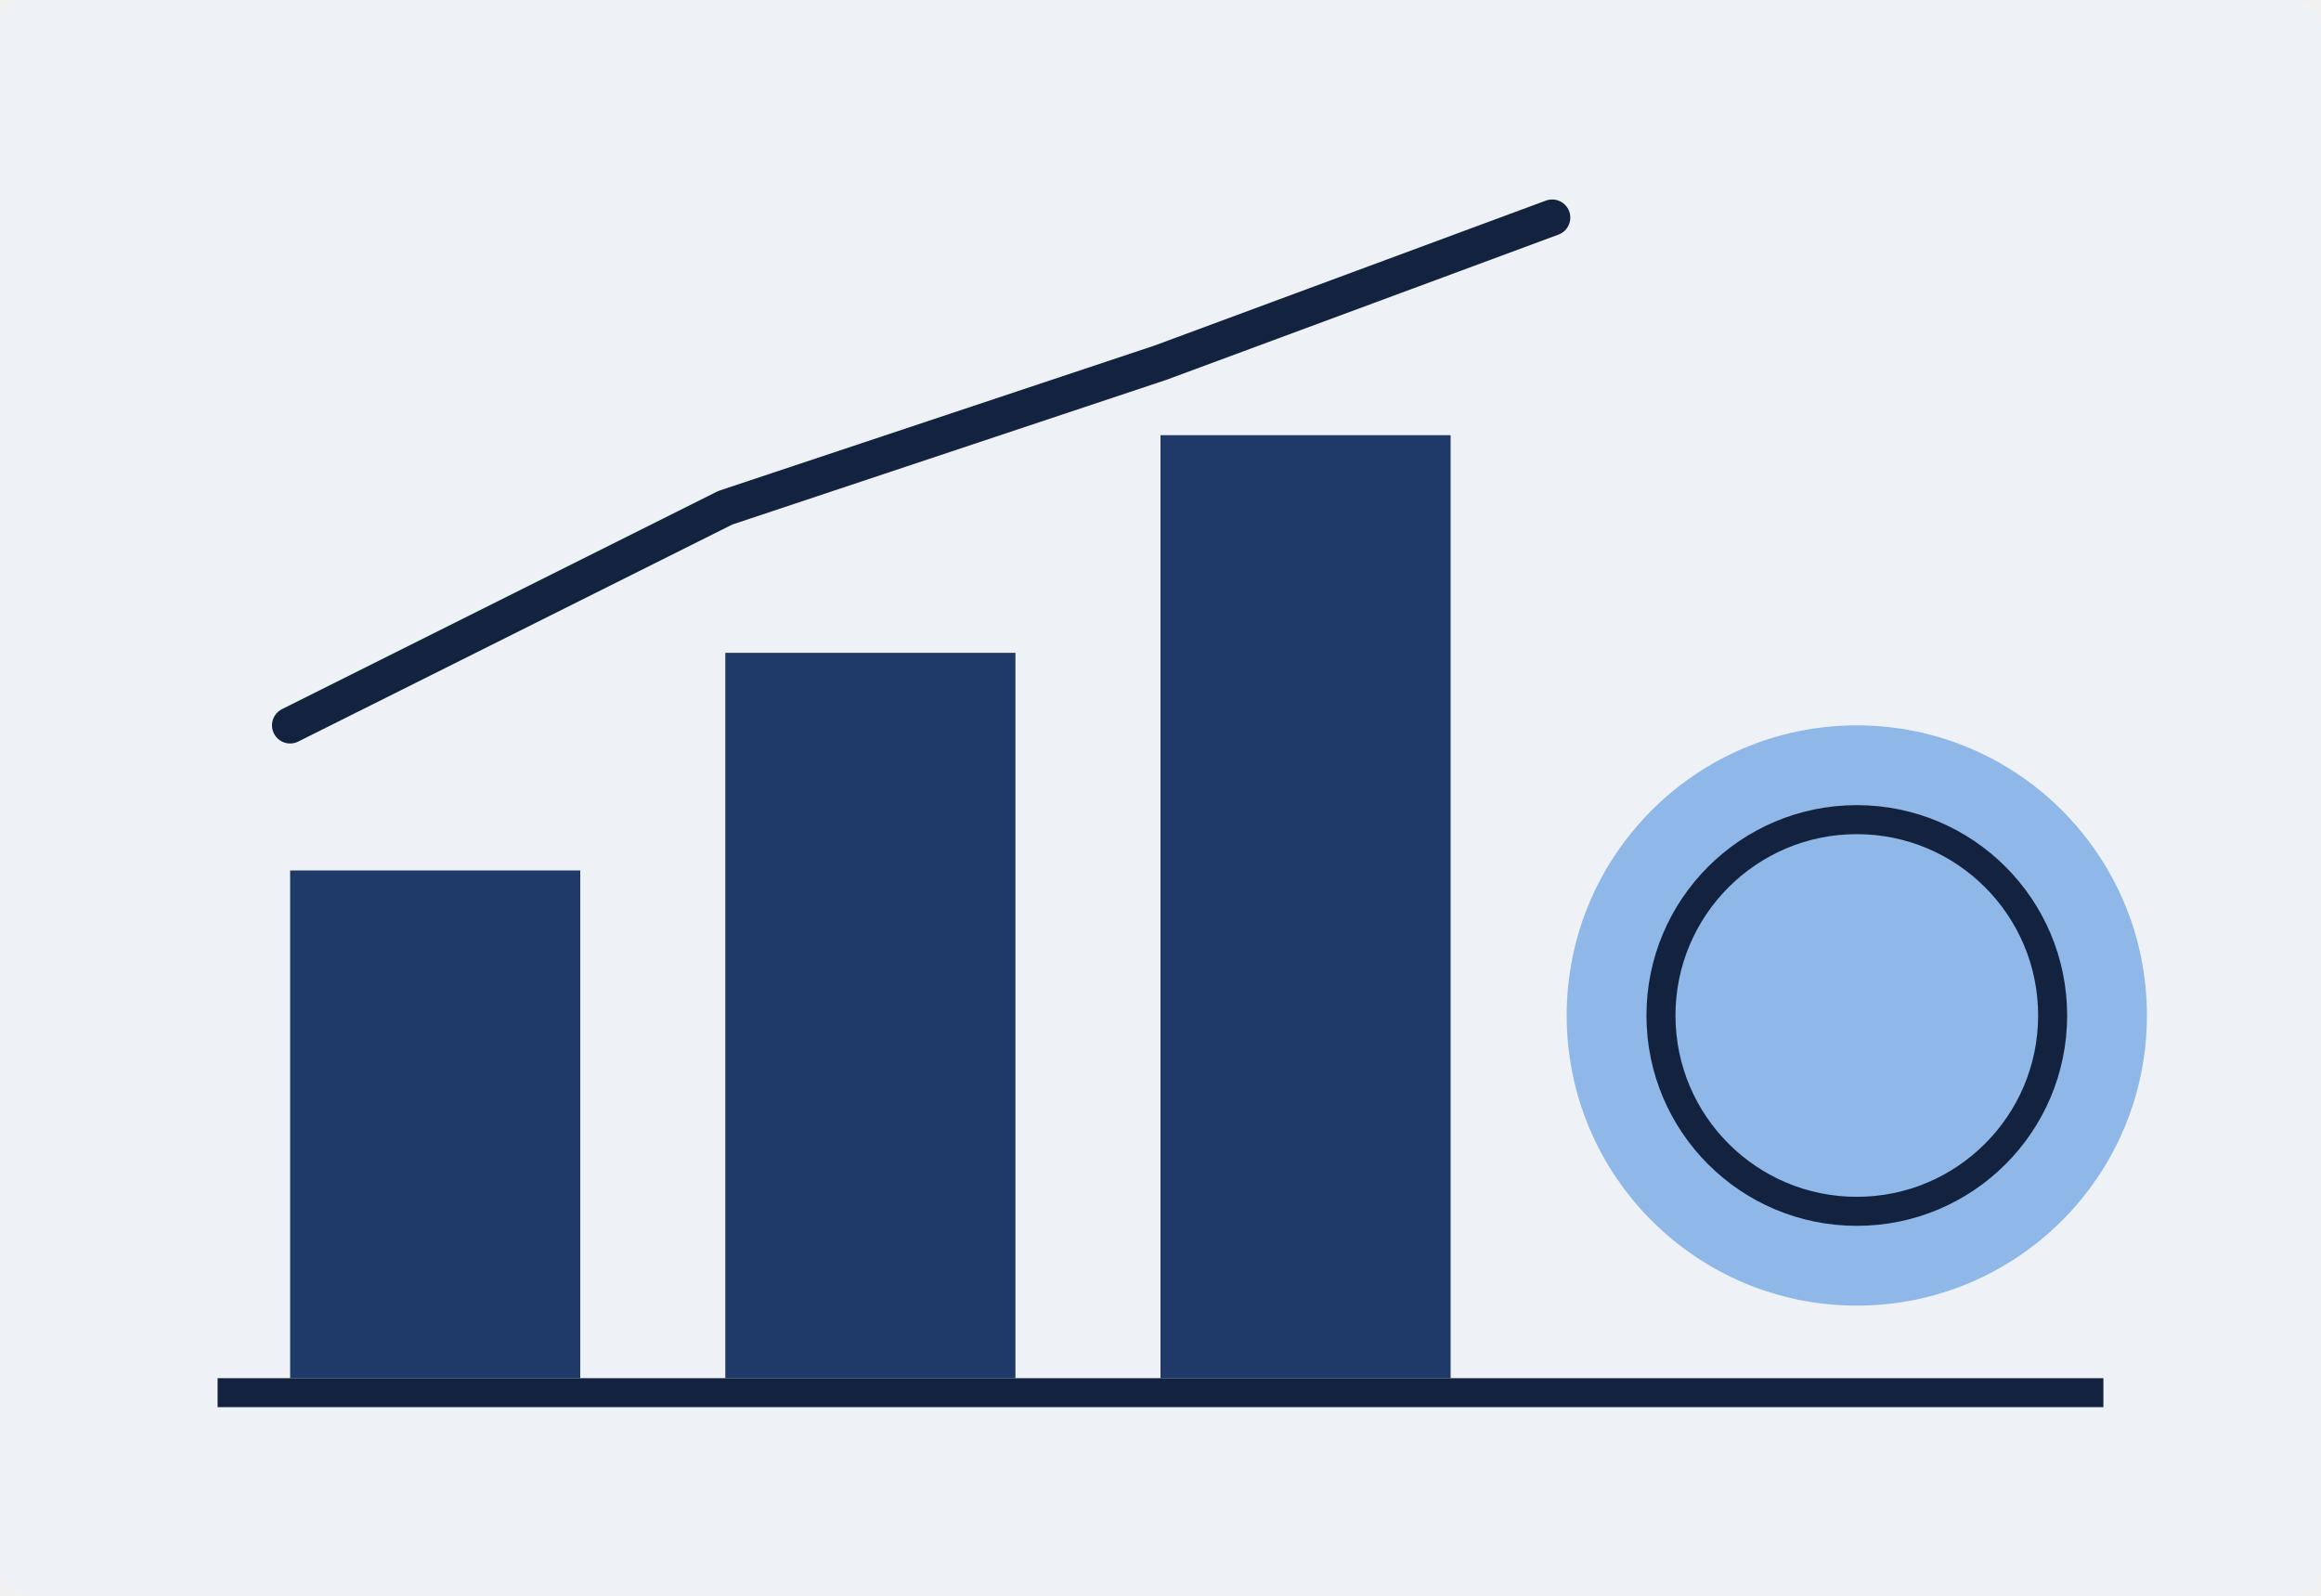
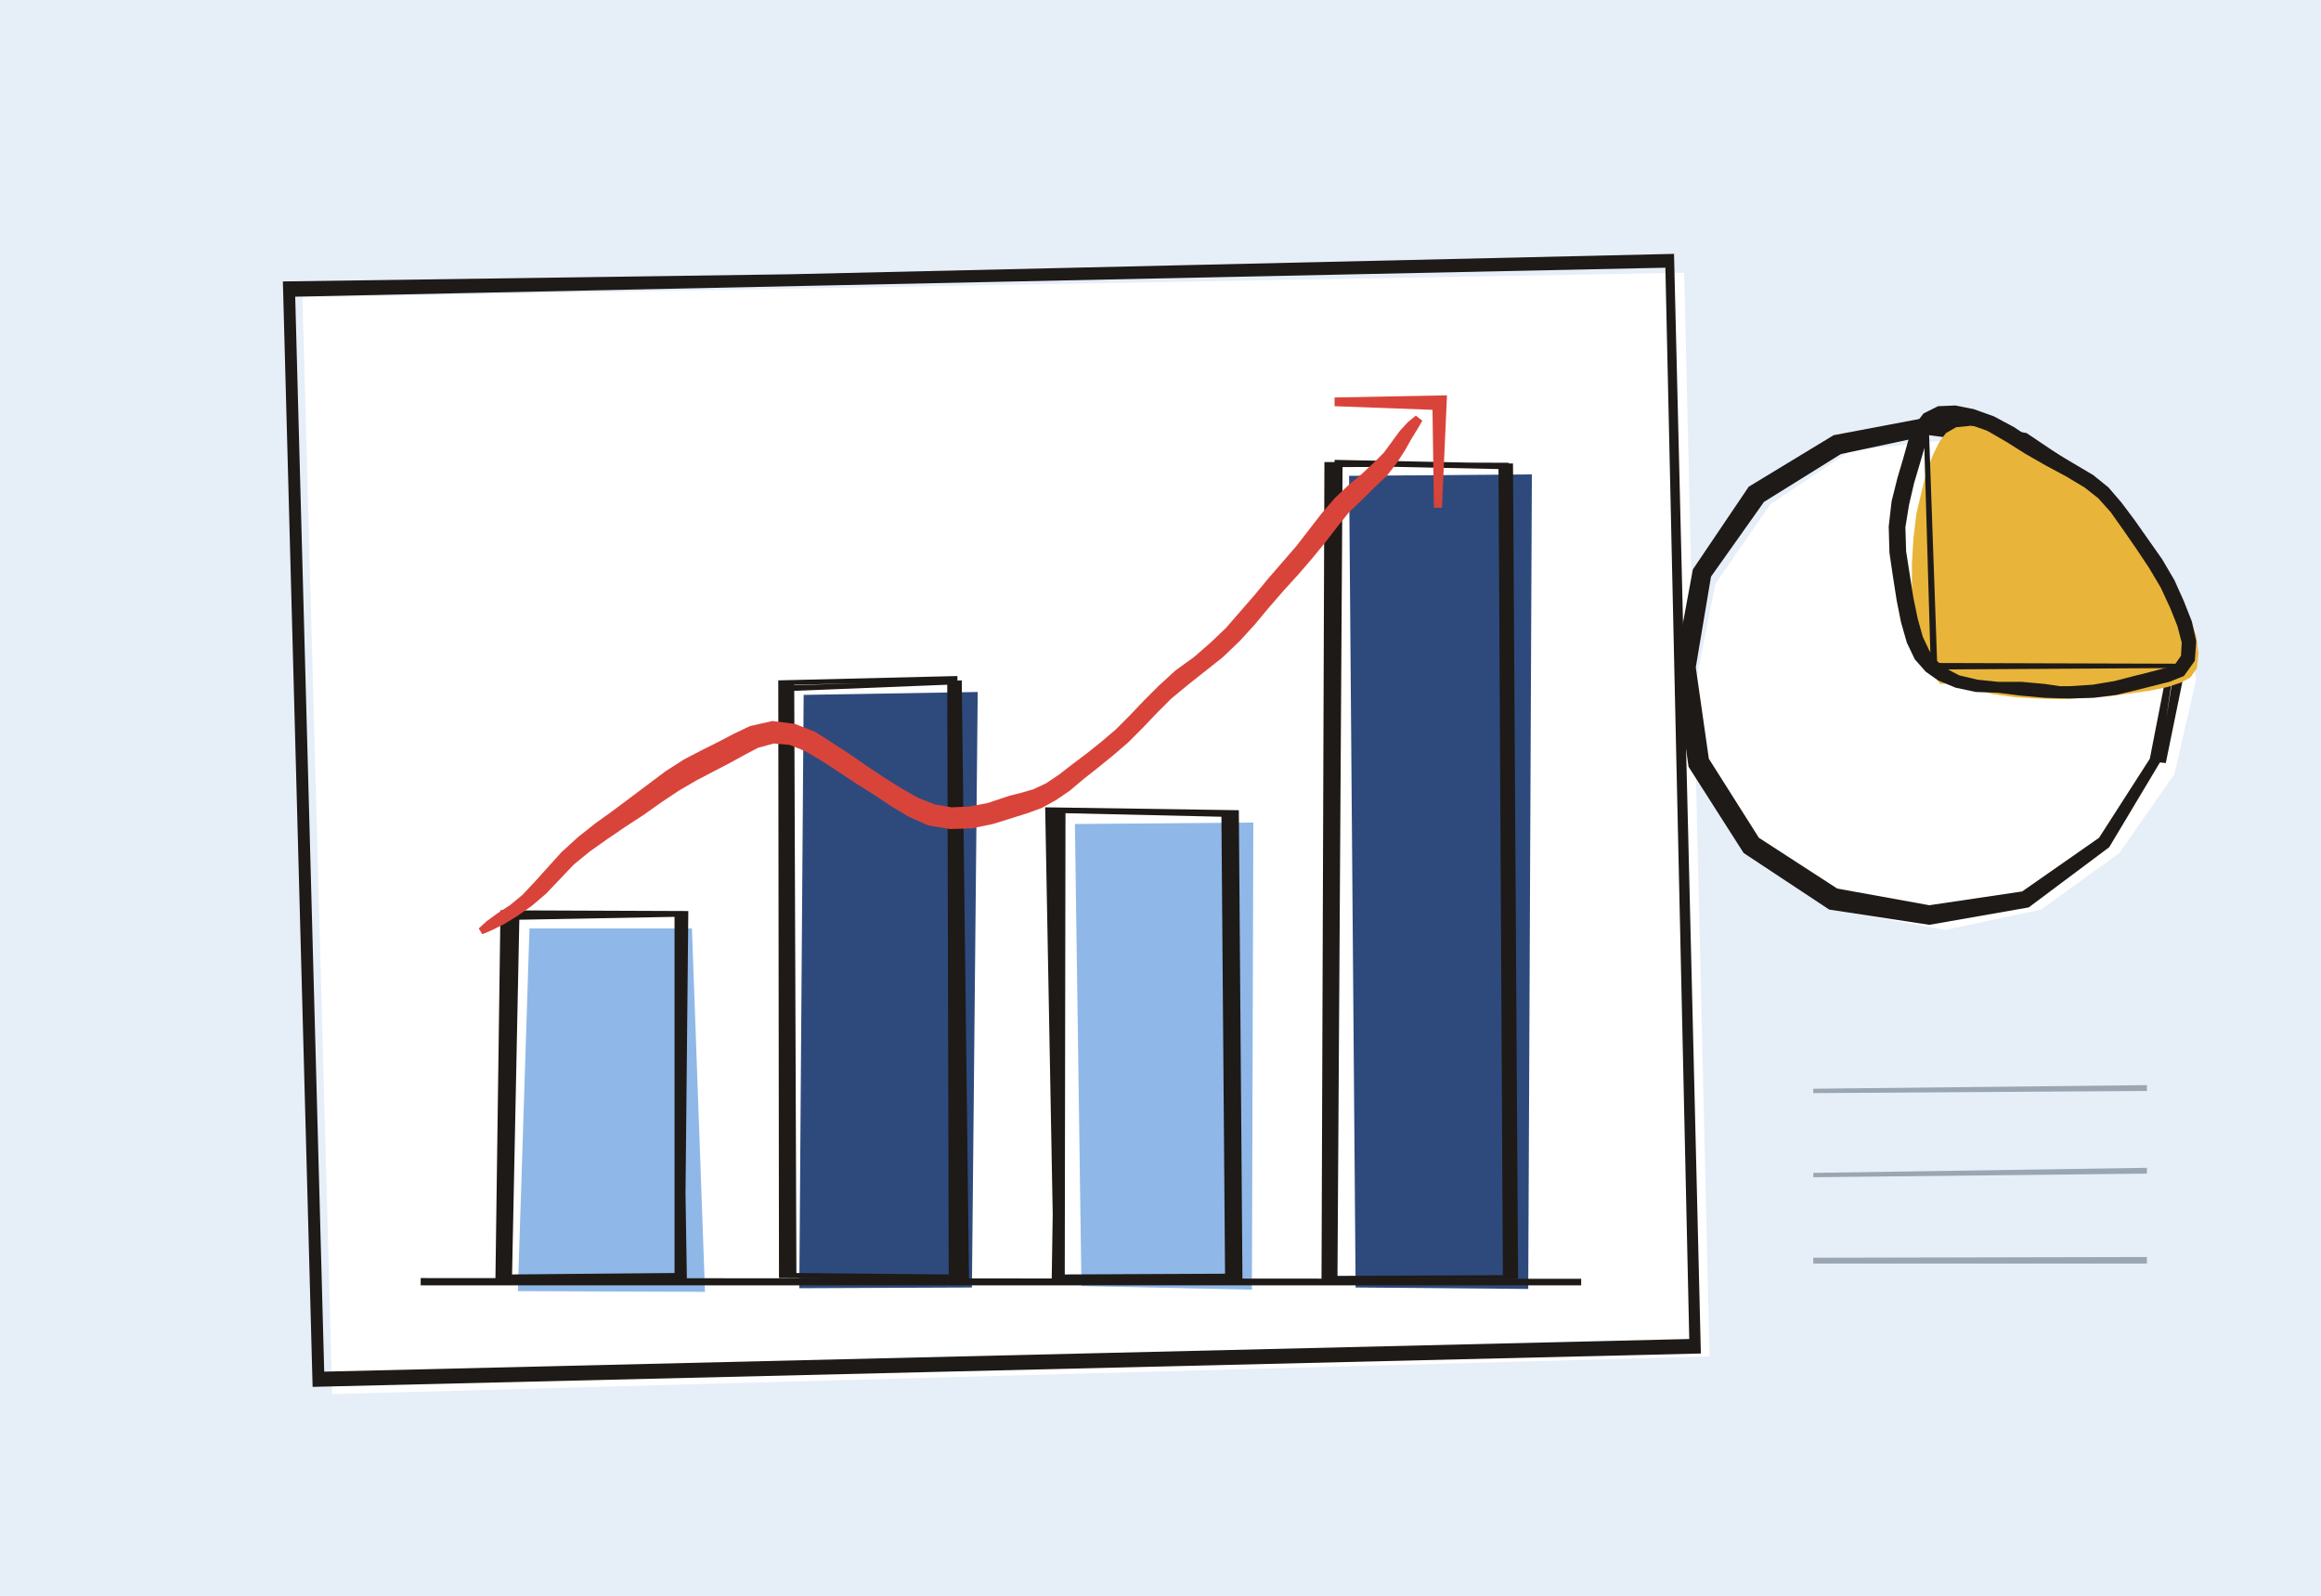
<svg xmlns="http://www.w3.org/2000/svg" width="320" height="220" viewBox="0 0 320 220" fill="none">
-   <g id="Picture">
-     <g id="Picture=Charts">
-       <g clip-path="url(#clip0_3_4)">
-         <path d="M0 4C0 1.791 1.791 0 4 0H316C318.209 0 320 1.791 320 4V216C320 218.209 318.209 220 316 220H4C1.791 220 0 218.209 0 216V4Z" fill="#EEF2F7" />
-         <g id="Illustration">
-           <path id="Vector" d="M80 120H40V190H80V120Z" fill="#1F3A68" />
-           <path id="Vector_2" d="M140 90H100V190H140V90Z" fill="#1F3A68" />
-           <path id="Vector_3" d="M200 60H160V190H200V60Z" fill="#1F3A68" />
-           <path id="Vector_4" d="M40 100L100 70L160 50L214 30" stroke="#13233F" stroke-width="5" stroke-linecap="round" stroke-linejoin="round" />
-           <path id="Vector_5" d="M256 180C278.091 180 296 162.091 296 140C296 117.909 278.091 100 256 100C233.909 100 216 117.909 216 140C216 162.091 233.909 180 256 180Z" fill="#8FB8E8" />
-           <path id="Vector_6" d="M256 167C270.912 167 283 154.912 283 140C283 125.088 270.912 113 256 113C241.088 113 229 125.088 229 140C229 154.912 241.088 167 256 167Z" stroke="#13233F" stroke-width="4" />
-           <path id="Vector_7" d="M290 190H30V194H290V190Z" fill="#13233F" />
-         </g>
-       </g>
-     </g>
+   <clipPath id="pc">
+     <rect width="320" height="220" />
+   </clipPath>
+   <g clip-path="url(#pc)">
+     <rect width="320" height="220" fill="#E6EEF8" />
+     <path d="M41.7 41.0 L232.2 37.6 L235.7 187.0 L45.8 192.2Z" fill="#FFFFFF" />
+     <path d="M40.0 40.4 L229.6 36.5 L232.9 184.6 L44.7 189.1 L40.7 40.9 L230.0 36.9 L230.0 36.1 L39.0 38.8 L43.1 191.2 L234.5 186.6 L230.8 35.0 L40.0 39.4Z" fill="#1E1A17" />
+     <path d="M71.4 178.0 L73.0 128.0 L95.4 128.0 L97.2 178.1Z" fill="#8FB8E8" />
+     <path d="M93.0 126.0 L93.0 175.5 L70.6 175.7 L71.6 126.8 L93.1 126.4 L93.6 176.0 L94.4 176.0 L94.9 125.6 L69.0 125.5 L68.3 176.8 L94.7 176.3 L93.9 126.0Z" fill="#1E1A17" />
+     <path d="M110.2 177.6 L110.8 95.8 L134.8 95.4 L134.0 177.5Z" fill="#2E4A7D" />
+     <path d="M108.0 95.3 L130.6 94.4 L130.8 175.7 L109.8 175.5 L109.5 94.4 L132.0 93.9 L132.0 93.2 L107.3 93.8 L107.4 176.2 L133.6 176.4 L132.6 93.8 L108.0 94.5Z" fill="#1E1A17" />
+     <path d="M149.1 177.3 L148.2 113.6 L172.8 113.4 L172.6 177.8Z" fill="#8FB8E8" />
+     <path d="M146.1 176.0 L146.4 112.1 L168.4 112.6 L168.9 175.6 L146.8 175.7 L146.9 112.0 L146.0 112.0 L145.0 176.4 L171.3 176.5 L170.8 111.7 L144.1 111.3 L145.3 176.0Z" fill="#1E1A17" />
+     <path d="M186.9 177.5 L186.0 65.6 L211.2 65.4 L210.7 177.7Z" fill="#2E4A7D" />
+     <path d="M184.0 64.4 L206.6 64.3 L207.2 175.8 L184.4 175.9 L185.1 64.2 L208.0 64.7 L208.0 63.8 L182.6 63.7 L182.2 176.4 L209.3 176.3 L208.6 63.9 L184.0 63.4Z" fill="#1E1A17" />
+     <path d="M58.0 177.2 L218.0 177.2 L218.0 176.3 L58.0 176.2Z" fill="#1E1A17" />
+     <path d="M66.5 128.8 L67.9 128.2 L69.5 127.4 L71.3 126.3 L73.3 124.9 L75.3 123.2 L77.2 121.2 L79.1 119.2 L81.3 117.4 L83.7 115.7 L86.2 114.0 L88.8 112.3 L91.2 110.6 L93.6 109.0 L96.0 107.6 L98.3 106.4 L100.6 105.2 L102.6 104.1 L104.5 103.1 L106.7 102.5 L108.9 102.7 L111.1 103.6 L113.3 104.9 L115.6 106.4 L118.0 108.0 L120.4 109.5 L122.8 111.1 L125.3 112.6 L128.0 113.8 L131.0 114.3 L134.0 114.2 L136.9 113.6 L140.1 112.6 L141.7 112.1 L143.6 111.4 L145.6 110.3 L147.5 109.0 L149.4 107.4 L151.3 105.9 L153.4 104.2 L155.5 102.4 L157.5 100.4 L159.5 98.3 L161.5 96.3 L163.8 94.4 L166.2 92.5 L168.6 90.6 L170.9 88.4 L173.0 86.1 L175.0 83.7 L177.0 81.4 L179.0 79.2 L180.9 77.0 L182.7 74.8 L184.4 72.6 L186.0 70.6 L187.8 68.9 L189.5 67.2 L191.2 65.6 L192.6 63.8 L193.7 62.1 L194.6 60.5 L195.4 59.2 L196.1 58.0 L195.2 57.3 L194.1 58.2 L193.0 59.4 L191.9 60.9 L190.8 62.4 L189.4 63.8 L187.8 65.3 L185.9 66.9 L184.0 68.7 L182.2 70.8 L180.5 73.0 L178.8 75.2 L176.9 77.4 L174.9 79.7 L173.0 82.0 L171.0 84.3 L169.0 86.6 L166.9 88.6 L164.6 90.6 L162.1 92.4 L159.8 94.5 L157.7 96.6 L155.7 98.7 L153.8 100.6 L151.8 102.3 L149.8 103.9 L147.8 105.4 L146.0 106.8 L144.2 108.0 L142.5 108.8 L140.8 109.3 L139.2 109.7 L136.2 110.7 L133.6 111.2 L131.2 111.3 L128.9 110.9 L126.6 110.0 L124.3 108.7 L121.9 107.2 L119.5 105.6 L117.2 104.0 L114.9 102.5 L112.4 100.9 L109.6 99.8 L106.5 99.4 L103.4 100.1 L101.1 101.2 L99.0 102.3 L96.8 103.4 L94.3 104.7 L91.8 106.3 L89.4 108.1 L87.0 109.9 L84.6 111.7 L82.1 113.5 L79.7 115.4 L77.4 117.5 L75.5 119.6 L73.7 121.6 L72.0 123.4 L70.3 124.8 L68.6 125.9 L67.1 127.0 L66.0 128.0Z" fill="#D9443A" />
+     <path d="M184.0 56.0 L197.5 56.5 L197.7 70.0 L198.8 70.0 L199.5 54.5 L184.0 54.8Z" fill="#D9443A" />
+     <path d="M268.2 60.7 L281.0 62.7 L292.0 69.8 L299.8 80.5 L302.8 93.6 L299.8 106.7 L292.2 117.6 L281.4 125.4 L268.2 128.2 L254.8 125.8 L243.2 118.6 L235.9 107.0 L233.9 93.6 L236.5 80.5 L244.1 69.5 L255.2 62.1Z" fill="#FFFFFF" />
+     <path d="M298.9 91.8 L296.4 104.6 L289.4 115.5 L278.8 122.9 L266.0 124.8 L253.3 122.5 L242.5 115.5 L235.6 104.6 L233.8 92.0 L235.9 79.5 L243.2 69.2 L253.8 62.6 L266.0 60.0 L278.6 61.7 L289.4 68.6 L296.5 79.4 L299.8 92.0 L297.7 105.1 L298.6 105.2 L301.3 92.0 L298.1 78.7 L290.7 67.3 L279.4 59.7 L266.0 57.5 L252.8 60.0 L241.1 67.1 L233.4 78.5 L230.9 92.0 L232.8 105.7 L240.4 117.6 L252.2 125.4 L266.0 127.5 L279.7 125.1 L290.8 116.8 L297.8 105.1 L299.7 91.9Z" fill="#1E1A17" />
+     <path d="M267.5 94.3 L266.2 92.5 L265.1 90.1 L264.4 87.4 L263.8 84.3 L263.6 81.1 L263.6 77.7 L263.8 74.3 L264.2 70.9 L264.9 67.9 L265.6 65.1 L266.5 62.7 L267.4 60.9 L268.3 59.7 L269.7 58.9 L271.7 58.7 L274.1 59.0 L276.7 59.8 L279.6 61.0 L282.4 62.5 L285.2 64.3 L287.8 66.2 L290.1 68.1 L291.9 69.9 L293.6 71.8 L295.5 74.1 L297.3 76.7 L299.1 79.5 L300.6 82.3 L301.9 85.1 L302.8 87.7 L303.1 90.1 L302.9 92.1 L302.0 93.4 L300.7 94.1 L298.9 94.7 L296.5 95.2 L293.7 95.6 L290.7 96.0 L287.5 96.2 L284.1 96.4 L280.8 96.3 L277.7 96.1 L274.8 95.7 L272.2 95.0 L270.2 94.1Z" fill="#E8B53A" />
+     <path d="M285.3 94.8 L282.0 94.3 L278.7 94.0 L275.5 94.0 L272.6 93.7 L270.1 93.1 L268.2 92.1 L266.9 91.0 L266.0 89.7 L265.1 87.8 L264.4 85.3 L263.8 82.4 L263.3 79.2 L262.8 76.0 L262.7 72.7 L263.2 69.6 L263.9 66.6 L264.7 63.9 L265.4 61.5 L266.0 59.7 L266.6 58.7 L267.7 58.2 L269.4 58.1 L271.5 58.5 L274.0 59.4 L276.6 60.9 L279.3 62.6 L282.1 64.2 L284.9 65.7 L287.4 67.2 L289.3 68.7 L291.0 70.6 L292.7 73.0 L294.5 75.6 L296.3 78.3 L297.9 81.0 L299.2 83.8 L300.2 86.3 L300.8 88.6 L300.7 90.4 L299.8 91.7 L298.5 92.1 L296.6 92.6 L294.2 93.2 L291.5 93.9 L288.5 94.4 L285.3 94.6 L282.0 94.6 L278.7 94.4 L275.6 94.2 L272.6 93.8 L272.4 94.6 L275.4 95.5 L278.6 95.9 L281.9 96.2 L285.3 96.3 L288.7 96.2 L291.8 95.8 L294.7 95.1 L297.1 94.5 L299.1 94.0 L301.1 93.2 L302.6 91.1 L302.8 88.4 L302.2 85.7 L301.1 82.9 L299.8 80.0 L298.1 77.1 L296.2 74.4 L294.3 71.7 L292.5 69.3 L290.7 67.2 L288.6 65.5 L285.9 63.9 L283.2 62.3 L280.4 60.7 L277.7 58.9 L274.9 57.4 L272.1 56.4 L269.6 55.9 L267.2 56.0 L265.2 57.0 L263.9 58.7 L263.1 60.7 L262.4 63.2 L261.6 65.9 L260.8 69.1 L260.4 72.6 L260.5 76.2 L261.0 79.6 L261.5 82.8 L262.1 85.8 L262.9 88.6 L264.0 90.9 L265.5 92.6 L267.2 93.8 L269.6 94.8 L272.4 95.4 L275.4 95.5 L278.6 95.4 L281.9 95.5 L285.3 95.5Z" fill="#1E1A17" />
+     <path d="M267.1 92.0 L265.9 58.0 L265.2 58.0 L266.2 92.0Z" fill="#1E1A17" />
+     <path d="M266.0 92.3 L300.0 92.1 L300.0 91.5 L266.0 91.4Z" fill="#1E1A17" />
+     <path d="M250.0 150.7 L296.0 150.4 L296.0 149.6 L250.0 150.1Z" fill="#9AA6B2" />
+     <path d="M250.0 162.3 L296.0 161.8 L296.0 161.0 L250.0 161.7Z" fill="#9AA6B2" />
+     <path d="M250.0 174.2 L296.0 174.2 L296.0 173.3 L250.0 173.4Z" fill="#9AA6B2" />
  </g>
-   <defs>
-     <clipPath id="clip0_3_4">
-       <path d="M0 4C0 1.791 1.791 0 4 0H316C318.209 0 320 1.791 320 4V216C320 218.209 318.209 220 316 220H4C1.791 220 0 218.209 0 216V4Z" fill="white" />
-     </clipPath>
-   </defs>
</svg>
